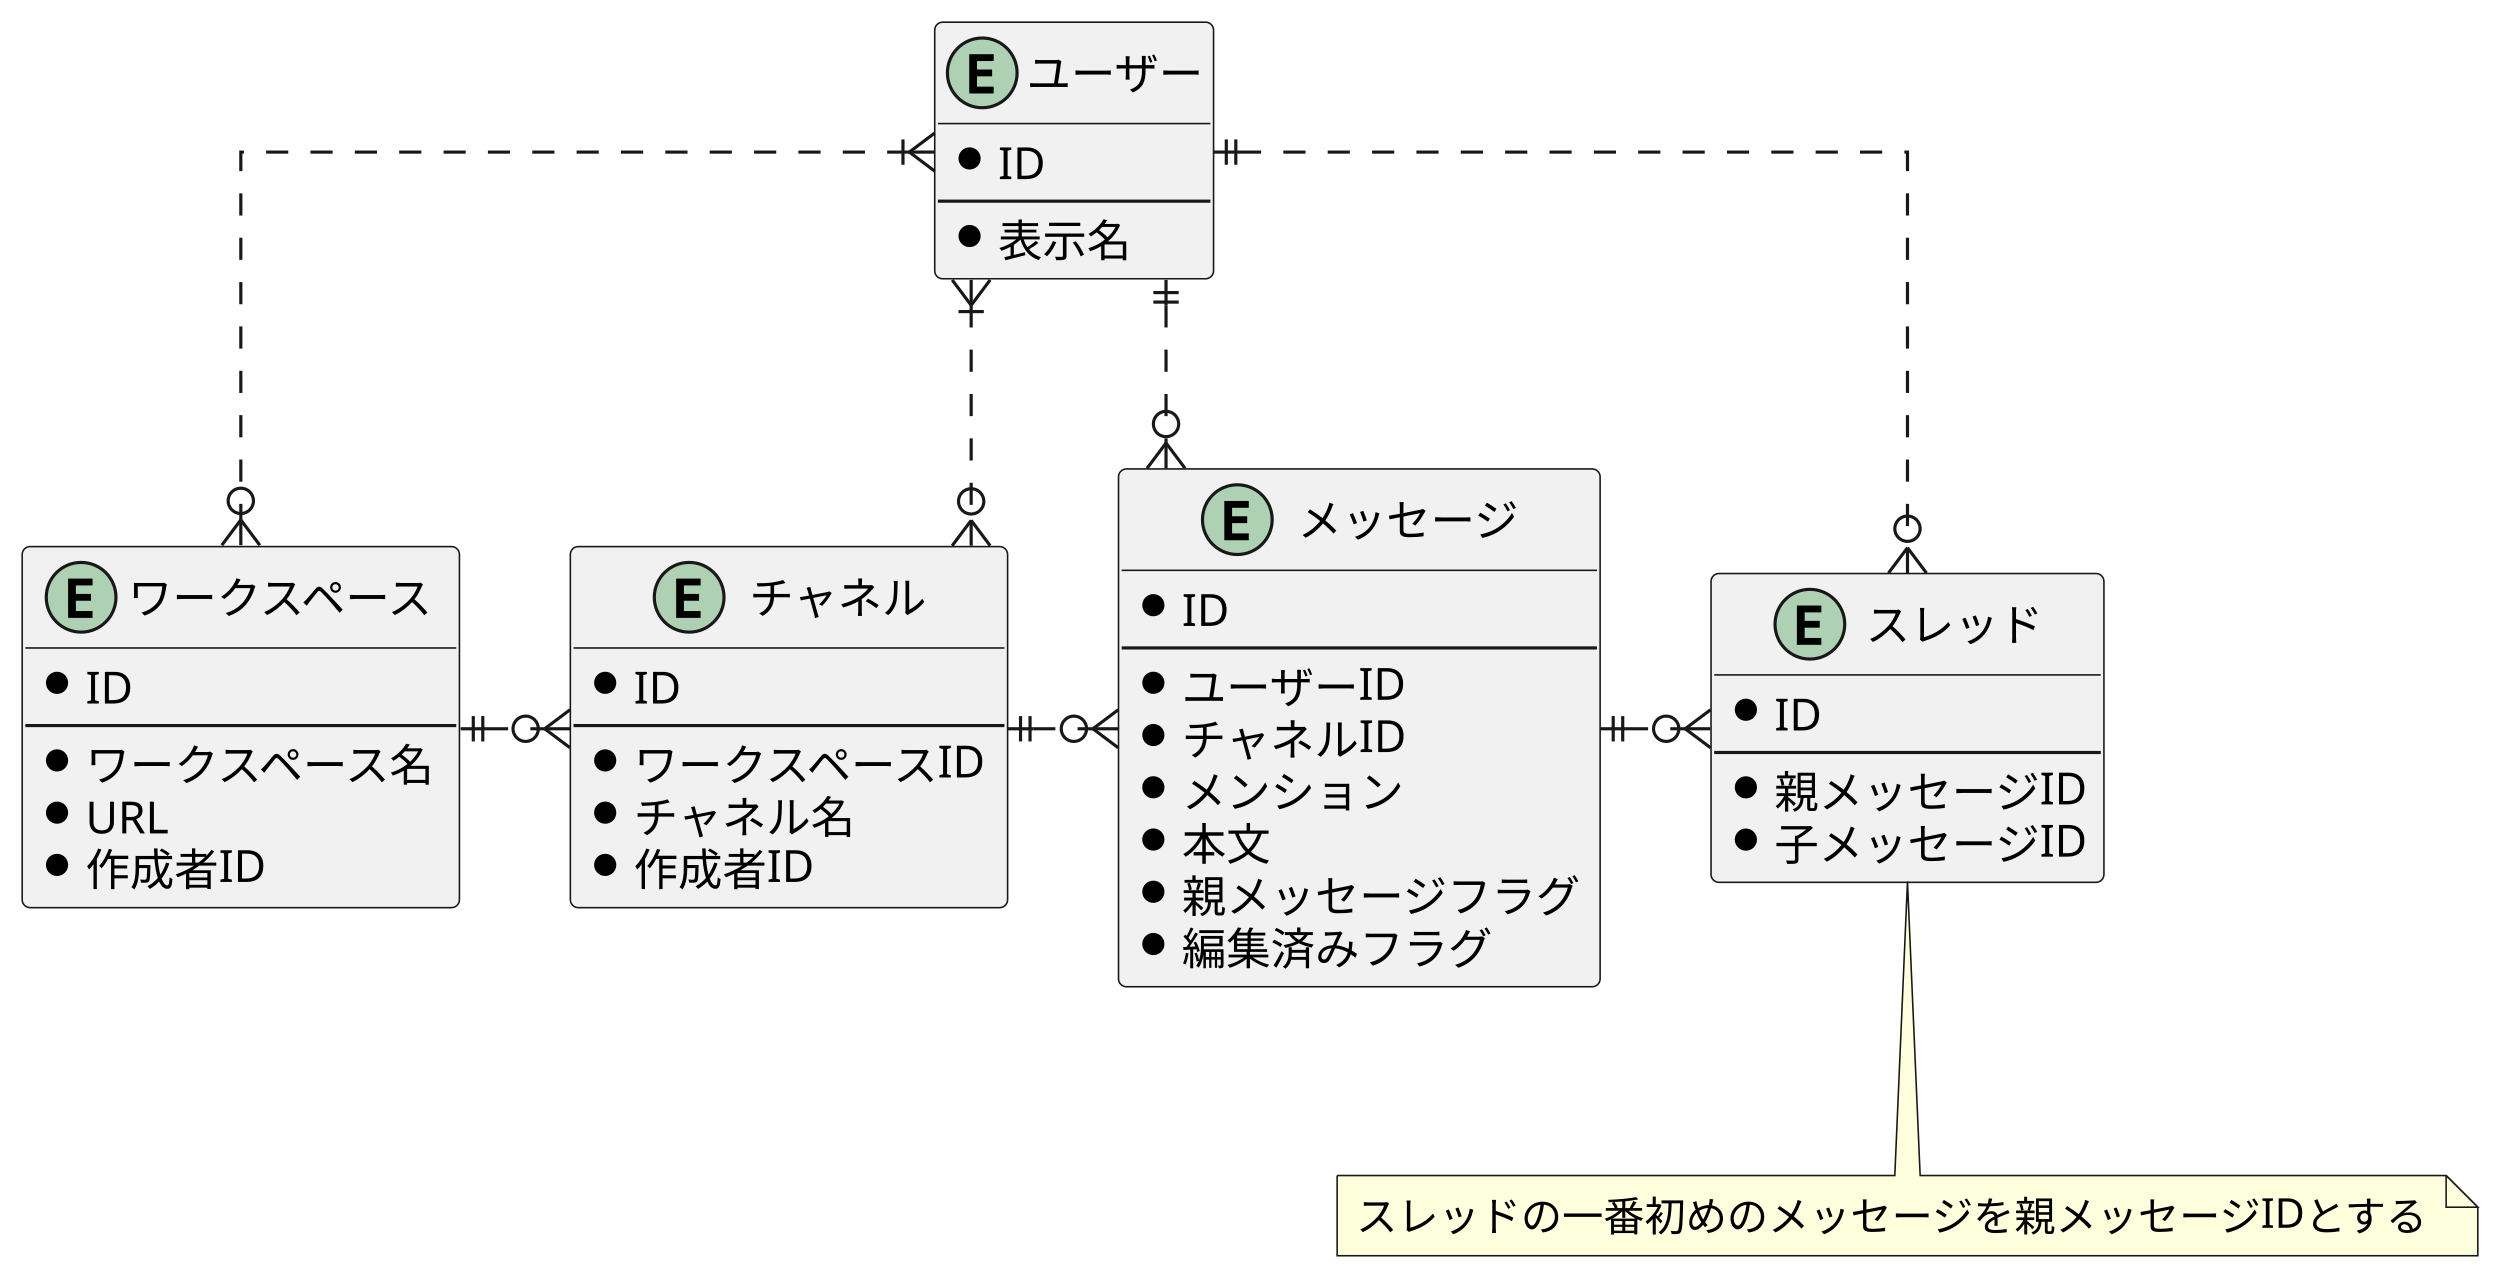
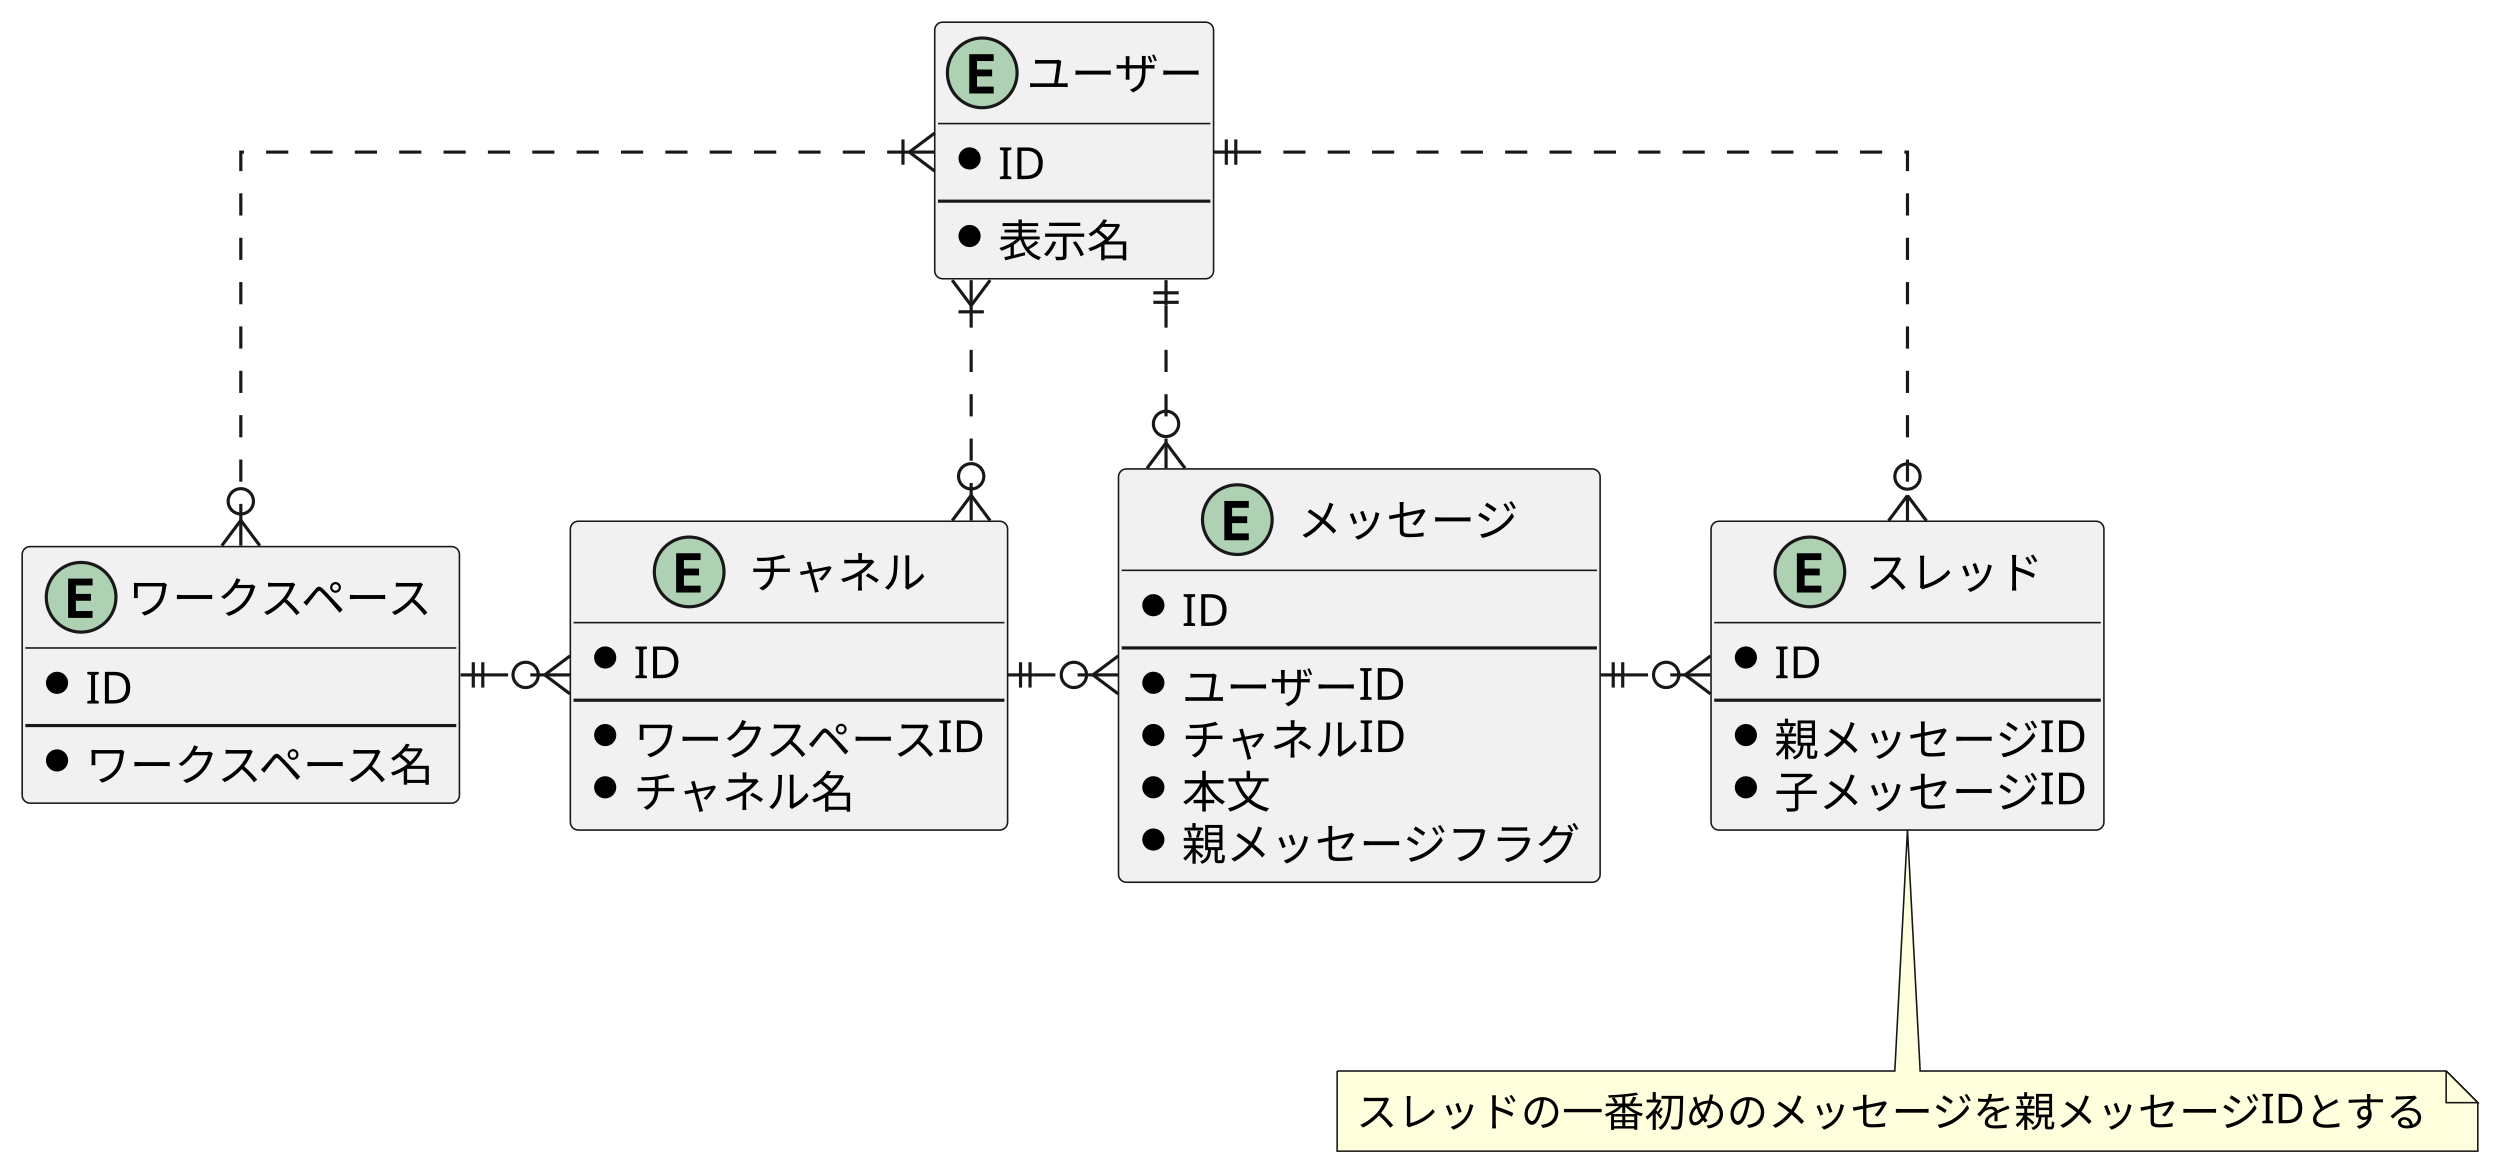
- <svg xmlns="http://www.w3.org/2000/svg" contentStyleType="text/css" height="403px" preserveAspectRatio="none" style="width:789px;height:403px;background:#FFFFFF;" version="1.1" viewBox="0 0 789 403" width="789px" zoomAndPan="magnify">
+ <svg xmlns="http://www.w3.org/2000/svg" contentStyleType="text/css" height="370px" preserveAspectRatio="none" style="width:789px;height:370px;background:#FFFFFF;" version="1.1" viewBox="0 0 789 370" width="789px" zoomAndPan="magnify">
  <defs />
  <g>
    <g id="elem_ワークスペース">
-       <rect codeLine="8" fill="#F1F1F1" height="113.953" id="ワークスペース" rx="2.5" ry="2.5" style="stroke:#181818;stroke-width:0.5;" width="138" x="7" y="172.5" />
+       <rect codeLine="8" fill="#F1F1F1" height="80.977" id="ワークスペース" rx="2.5" ry="2.5" style="stroke:#181818;stroke-width:0.5;" width="138" x="7" y="172.5" />
      <ellipse cx="25.6" cy="188.5" fill="#ADD1B2" rx="11" ry="11" style="stroke:#181818;stroke-width:1.0;" />
      <path d="M29.214,195 L21.494,195 L21.494,182.607 L29.214,182.607 L29.214,184.765 L23.943,184.765 L23.943,187.438 L28.716,187.438 L28.716,189.596 L23.943,189.596 L23.943,192.842 L29.214,192.842 Z " fill="#000000" />
      <text fill="#000000" font-family="sans-serif" font-size="14" lengthAdjust="spacing" textLength="98" x="40.4" y="193.791">ワークスペース</text>
      <line style="stroke:#181818;stroke-width:0.5;" x1="8" x2="144" y1="204.5" y2="204.5" />
      <ellipse cx="18" cy="215.5" fill="#000000" rx="3" ry="3" style="stroke:#000000;stroke-width:1.0;" />
      <text fill="#000000" font-family="sans-serif" font-size="14" lengthAdjust="spacing" textLength="14" x="27" y="222.035">ID</text>
      <line style="stroke:#181818;stroke-width:1.0;" x1="8" x2="144" y1="228.988" y2="228.988" />
      <ellipse cx="18" cy="239.988" fill="#000000" rx="3" ry="3" style="stroke:#000000;stroke-width:1.0;" />
      <text fill="#000000" font-family="sans-serif" font-size="14" lengthAdjust="spacing" textLength="112" x="27" y="246.523">ワークスペース名</text>
-       <ellipse cx="18" cy="256.477" fill="#000000" rx="3" ry="3" style="stroke:#000000;stroke-width:1.0;" />
-       <text fill="#000000" font-family="sans-serif" font-size="14" lengthAdjust="spacing" textLength="26" x="27" y="263.012">URL</text>
-       <ellipse cx="18" cy="272.965" fill="#000000" rx="3" ry="3" style="stroke:#000000;stroke-width:1.0;" />
-       <text fill="#000000" font-family="sans-serif" font-size="14" lengthAdjust="spacing" textLength="56" x="27" y="279.5">作成者ID</text>
    </g>
    <g id="elem_チャネル">
-       <rect codeLine="16" fill="#F1F1F1" height="113.953" id="チャネル" rx="2.5" ry="2.5" style="stroke:#181818;stroke-width:0.5;" width="138" x="180" y="172.5" />
-       <ellipse cx="217.5" cy="188.5" fill="#ADD1B2" rx="11" ry="11" style="stroke:#181818;stroke-width:1.0;" />
-       <path d="M221.114,195 L213.394,195 L213.394,182.607 L221.114,182.607 L221.114,184.765 L215.843,184.765 L215.843,187.438 L220.616,187.438 L220.616,189.596 L215.843,189.596 L215.843,192.842 L221.114,192.842 Z " fill="#000000" />
-       <text fill="#000000" font-family="sans-serif" font-size="14" lengthAdjust="spacing" textLength="56" x="236.5" y="193.791">チャネル</text>
-       <line style="stroke:#181818;stroke-width:0.5;" x1="181" x2="317" y1="204.5" y2="204.5" />
-       <ellipse cx="191" cy="215.5" fill="#000000" rx="3" ry="3" style="stroke:#000000;stroke-width:1.0;" />
-       <text fill="#000000" font-family="sans-serif" font-size="14" lengthAdjust="spacing" textLength="14" x="200" y="222.035">ID</text>
-       <line style="stroke:#181818;stroke-width:1.0;" x1="181" x2="317" y1="228.988" y2="228.988" />
-       <ellipse cx="191" cy="239.988" fill="#000000" rx="3" ry="3" style="stroke:#000000;stroke-width:1.0;" />
-       <text fill="#000000" font-family="sans-serif" font-size="14" lengthAdjust="spacing" textLength="112" x="200" y="246.523">ワークスペースID</text>
-       <ellipse cx="191" cy="256.477" fill="#000000" rx="3" ry="3" style="stroke:#000000;stroke-width:1.0;" />
-       <text fill="#000000" font-family="sans-serif" font-size="14" lengthAdjust="spacing" textLength="70" x="200" y="263.012">チャネル名</text>
-       <ellipse cx="191" cy="272.965" fill="#000000" rx="3" ry="3" style="stroke:#000000;stroke-width:1.0;" />
-       <text fill="#000000" font-family="sans-serif" font-size="14" lengthAdjust="spacing" textLength="56" x="200" y="279.5">作成者ID</text>
+       <rect codeLine="14" fill="#F1F1F1" height="97.465" id="チャネル" rx="2.5" ry="2.5" style="stroke:#181818;stroke-width:0.5;" width="138" x="180" y="164.5" />
+       <ellipse cx="217.5" cy="180.5" fill="#ADD1B2" rx="11" ry="11" style="stroke:#181818;stroke-width:1.0;" />
+       <path d="M221.114,187 L213.394,187 L213.394,174.607 L221.114,174.607 L221.114,176.765 L215.843,176.765 L215.843,179.438 L220.616,179.438 L220.616,181.596 L215.843,181.596 L215.843,184.842 L221.114,184.842 Z " fill="#000000" />
+       <text fill="#000000" font-family="sans-serif" font-size="14" lengthAdjust="spacing" textLength="56" x="236.5" y="185.791">チャネル</text>
+       <line style="stroke:#181818;stroke-width:0.5;" x1="181" x2="317" y1="196.5" y2="196.5" />
+       <ellipse cx="191" cy="207.5" fill="#000000" rx="3" ry="3" style="stroke:#000000;stroke-width:1.0;" />
+       <text fill="#000000" font-family="sans-serif" font-size="14" lengthAdjust="spacing" textLength="14" x="200" y="214.035">ID</text>
+       <line style="stroke:#181818;stroke-width:1.0;" x1="181" x2="317" y1="220.988" y2="220.988" />
+       <ellipse cx="191" cy="231.988" fill="#000000" rx="3" ry="3" style="stroke:#000000;stroke-width:1.0;" />
+       <text fill="#000000" font-family="sans-serif" font-size="14" lengthAdjust="spacing" textLength="112" x="200" y="238.523">ワークスペースID</text>
+       <ellipse cx="191" cy="248.477" fill="#000000" rx="3" ry="3" style="stroke:#000000;stroke-width:1.0;" />
+       <text fill="#000000" font-family="sans-serif" font-size="14" lengthAdjust="spacing" textLength="70" x="200" y="255.012">チャネル名</text>
    </g>
    <g id="elem_メッセージ">
-       <rect codeLine="24" fill="#F1F1F1" height="163.418" id="メッセージ" rx="2.5" ry="2.5" style="stroke:#181818;stroke-width:0.5;" width="152" x="353" y="148" />
+       <rect codeLine="21" fill="#F1F1F1" height="130.441" id="メッセージ" rx="2.5" ry="2.5" style="stroke:#181818;stroke-width:0.5;" width="152" x="353" y="148" />
      <ellipse cx="390.5" cy="164" fill="#ADD1B2" rx="11" ry="11" style="stroke:#181818;stroke-width:1.0;" />
      <path d="M394.114,170.5 L386.394,170.5 L386.394,158.107 L394.114,158.107 L394.114,160.265 L388.843,160.265 L388.843,162.938 L393.616,162.938 L393.616,165.096 L388.843,165.096 L388.843,168.342 L394.114,168.342 Z " fill="#000000" />
      <text fill="#000000" font-family="sans-serif" font-size="14" lengthAdjust="spacing" textLength="70" x="409.5" y="169.291">メッセージ</text>
      <line style="stroke:#181818;stroke-width:0.5;" x1="354" x2="504" y1="180" y2="180" />
      <ellipse cx="364" cy="191" fill="#000000" rx="3" ry="3" style="stroke:#000000;stroke-width:1.0;" />
      <text fill="#000000" font-family="sans-serif" font-size="14" lengthAdjust="spacing" textLength="14" x="373" y="197.535">ID</text>
      <line style="stroke:#181818;stroke-width:1.0;" x1="354" x2="504" y1="204.488" y2="204.488" />
      <ellipse cx="364" cy="215.488" fill="#000000" rx="3" ry="3" style="stroke:#000000;stroke-width:1.0;" />
      <text fill="#000000" font-family="sans-serif" font-size="14" lengthAdjust="spacing" textLength="70" x="373" y="222.023">ユーザーID</text>
      <ellipse cx="364" cy="231.977" fill="#000000" rx="3" ry="3" style="stroke:#000000;stroke-width:1.0;" />
      <text fill="#000000" font-family="sans-serif" font-size="14" lengthAdjust="spacing" textLength="70" x="373" y="238.512">チャネルID</text>
      <ellipse cx="364" cy="248.465" fill="#000000" rx="3" ry="3" style="stroke:#000000;stroke-width:1.0;" />
-       <text fill="#000000" font-family="sans-serif" font-size="14" lengthAdjust="spacing" textLength="70" x="373" y="255">メンション</text>
+       <text fill="#000000" font-family="sans-serif" font-size="14" lengthAdjust="spacing" textLength="28" x="373" y="255">本文</text>
      <ellipse cx="364" cy="264.953" fill="#000000" rx="3" ry="3" style="stroke:#000000;stroke-width:1.0;" />
-       <text fill="#000000" font-family="sans-serif" font-size="14" lengthAdjust="spacing" textLength="28" x="373" y="271.488">本文</text>
-       <ellipse cx="364" cy="281.441" fill="#000000" rx="3" ry="3" style="stroke:#000000;stroke-width:1.0;" />
-       <text fill="#000000" font-family="sans-serif" font-size="14" lengthAdjust="spacing" textLength="126" x="373" y="287.977">親メッセージフラグ</text>
-       <ellipse cx="364" cy="297.93" fill="#000000" rx="3" ry="3" style="stroke:#000000;stroke-width:1.0;" />
-       <text fill="#000000" font-family="sans-serif" font-size="14" lengthAdjust="spacing" textLength="98" x="373" y="304.465">編集済みフラグ</text>
+       <text fill="#000000" font-family="sans-serif" font-size="14" lengthAdjust="spacing" textLength="126" x="373" y="271.488">親メッセージフラグ</text>
    </g>
    <g id="elem_スレッド">
-       <rect codeLine="35" fill="#F1F1F1" height="97.465" id="スレッド" rx="2.5" ry="2.5" style="stroke:#181818;stroke-width:0.5;" width="124" x="540" y="181" />
-       <ellipse cx="571.2" cy="197" fill="#ADD1B2" rx="11" ry="11" style="stroke:#181818;stroke-width:1.0;" />
-       <path d="M574.814,203.5 L567.095,203.5 L567.095,191.107 L574.814,191.107 L574.814,193.265 L569.543,193.265 L569.543,195.938 L574.316,195.938 L574.316,198.096 L569.543,198.096 L569.543,201.342 L574.814,201.342 Z " fill="#000000" />
-       <text fill="#000000" font-family="sans-serif" font-size="14" lengthAdjust="spacing" textLength="56" x="588.8" y="202.291">スレッド</text>
-       <line style="stroke:#181818;stroke-width:0.5;" x1="541" x2="663" y1="213" y2="213" />
-       <ellipse cx="551" cy="224" fill="#000000" rx="3" ry="3" style="stroke:#000000;stroke-width:1.0;" />
-       <text fill="#000000" font-family="sans-serif" font-size="14" lengthAdjust="spacing" textLength="14" x="560" y="230.535">ID</text>
-       <line style="stroke:#181818;stroke-width:1.0;" x1="541" x2="663" y1="237.488" y2="237.488" />
-       <ellipse cx="551" cy="248.488" fill="#000000" rx="3" ry="3" style="stroke:#000000;stroke-width:1.0;" />
-       <text fill="#000000" font-family="sans-serif" font-size="14" lengthAdjust="spacing" textLength="98" x="560" y="255.023">親メッセージID</text>
-       <ellipse cx="551" cy="264.977" fill="#000000" rx="3" ry="3" style="stroke:#000000;stroke-width:1.0;" />
-       <text fill="#000000" font-family="sans-serif" font-size="14" lengthAdjust="spacing" textLength="98" x="560" y="271.512">子メッセージID</text>
+       <rect codeLine="30" fill="#F1F1F1" height="97.465" id="スレッド" rx="2.5" ry="2.5" style="stroke:#181818;stroke-width:0.5;" width="124" x="540" y="164.5" />
+       <ellipse cx="571.2" cy="180.5" fill="#ADD1B2" rx="11" ry="11" style="stroke:#181818;stroke-width:1.0;" />
+       <path d="M574.814,187 L567.095,187 L567.095,174.607 L574.814,174.607 L574.814,176.765 L569.543,176.765 L569.543,179.438 L574.316,179.438 L574.316,181.596 L569.543,181.596 L569.543,184.842 L574.814,184.842 Z " fill="#000000" />
+       <text fill="#000000" font-family="sans-serif" font-size="14" lengthAdjust="spacing" textLength="56" x="588.8" y="185.791">スレッド</text>
+       <line style="stroke:#181818;stroke-width:0.5;" x1="541" x2="663" y1="196.5" y2="196.5" />
+       <ellipse cx="551" cy="207.5" fill="#000000" rx="3" ry="3" style="stroke:#000000;stroke-width:1.0;" />
+       <text fill="#000000" font-family="sans-serif" font-size="14" lengthAdjust="spacing" textLength="14" x="560" y="214.035">ID</text>
+       <line style="stroke:#181818;stroke-width:1.0;" x1="541" x2="663" y1="220.988" y2="220.988" />
+       <ellipse cx="551" cy="231.988" fill="#000000" rx="3" ry="3" style="stroke:#000000;stroke-width:1.0;" />
+       <text fill="#000000" font-family="sans-serif" font-size="14" lengthAdjust="spacing" textLength="98" x="560" y="238.523">親メッセージID</text>
+       <ellipse cx="551" cy="248.477" fill="#000000" rx="3" ry="3" style="stroke:#000000;stroke-width:1.0;" />
+       <text fill="#000000" font-family="sans-serif" font-size="14" lengthAdjust="spacing" textLength="98" x="560" y="255.012">子メッセージID</text>
    </g>
    <g id="elem_ユーザー">
-       <rect codeLine="43" fill="#F1F1F1" height="80.977" id="ユーザー" rx="2.5" ry="2.5" style="stroke:#181818;stroke-width:0.5;" width="88" x="295" y="7" />
+       <rect codeLine="38" fill="#F1F1F1" height="80.977" id="ユーザー" rx="2.5" ry="2.5" style="stroke:#181818;stroke-width:0.5;" width="88" x="295" y="7" />
      <ellipse cx="310" cy="23" fill="#ADD1B2" rx="11" ry="11" style="stroke:#181818;stroke-width:1.0;" />
      <path d="M313.614,29.5 L305.894,29.5 L305.894,17.107 L313.614,17.107 L313.614,19.265 L308.343,19.265 L308.343,21.938 L313.116,21.938 L313.116,24.096 L308.343,24.096 L308.343,27.342 L313.614,27.342 Z " fill="#000000" />
      <text fill="#000000" font-family="sans-serif" font-size="14" lengthAdjust="spacing" textLength="56" x="324" y="28.291">ユーザー</text>
      <line style="stroke:#181818;stroke-width:0.5;" x1="296" x2="382" y1="39" y2="39" />
      <ellipse cx="306" cy="50" fill="#000000" rx="3" ry="3" style="stroke:#000000;stroke-width:1.0;" />
      <text fill="#000000" font-family="sans-serif" font-size="14" lengthAdjust="spacing" textLength="14" x="315" y="56.535">ID</text>
      <line style="stroke:#181818;stroke-width:1.0;" x1="296" x2="382" y1="63.488" y2="63.488" />
      <ellipse cx="306" cy="74.488" fill="#000000" rx="3" ry="3" style="stroke:#000000;stroke-width:1.0;" />
      <text fill="#000000" font-family="sans-serif" font-size="14" lengthAdjust="spacing" textLength="42" x="315" y="81.023">表示名</text>
    </g>
    <g id="elem_GMN14">
-       <path d="M422,371 L422,396.31 A0,0 0 0 0 422,396.31 L782,396.31 A0,0 0 0 0 782,396.31 L782,381 L772,371 L606,371 L602,278.23 L598,371 L422,371 A0,0 0 0 0 422,371 " fill="#FEFFDD" style="stroke:#181818;stroke-width:0.5;" />
-       <path d="M772,371 L772,381 L782,381 L772,371 " fill="#FEFFDD" style="stroke:#181818;stroke-width:0.5;" />
-       <text fill="#000000" font-family="sans-serif" font-size="13" lengthAdjust="spacing" textLength="339" x="428" y="388.568">スレッドの一番初めのメッセージを親メッセージIDとする</text>
+       <path d="M422,338 L422,363.31 A0,0 0 0 0 422,363.31 L782,363.31 A0,0 0 0 0 782,363.31 L782,348 L772,338 L606,338 L602,261.86 L598,338 L422,338 A0,0 0 0 0 422,338 " fill="#FEFFDD" style="stroke:#181818;stroke-width:0.5;" />
+       <path d="M772,338 L772,348 L782,348 L772,338 " fill="#FEFFDD" style="stroke:#181818;stroke-width:0.5;" />
+       <text fill="#000000" font-family="sans-serif" font-size="13" lengthAdjust="spacing" textLength="339" x="428" y="355.568">スレッドの一番初めのメッセージを親メッセージIDとする</text>
    </g>
    <g id="link_ワークスペース_チャネル">
-       <path codeLine="49" d="M153.37,230 C153.37,230 171.9,230 171.9,230 " fill="none" id="ワークスペース-チャネル" style="stroke:#181818;stroke-width:1.0;stroke-dasharray:7.0,7.0;" />
-       <line style="stroke:#181818;stroke-width:1.0;" x1="171.9" x2="179.9" y1="230" y2="224" />
-       <line style="stroke:#181818;stroke-width:1.0;" x1="171.9" x2="179.9" y1="230" y2="236" />
-       <line style="stroke:#181818;stroke-width:1.0;" x1="171.9" x2="179.9" y1="230" y2="230" />
-       <ellipse cx="165.9" cy="230" fill="none" rx="4" ry="4" style="stroke:#181818;stroke-width:1.0;" />
-       <line style="stroke:#181818;stroke-width:1.0;" x1="149.37" x2="149.37" y1="234" y2="226" />
-       <line style="stroke:#181818;stroke-width:1.0;" x1="152.37" x2="152.37" y1="234" y2="226" />
-       <line style="stroke:#181818;stroke-width:1.0;" x1="153.37" x2="145.37" y1="230" y2="230" />
+       <path codeLine="44" d="M153.37,213 C153.37,213 171.9,213 171.9,213 " fill="none" id="ワークスペース-チャネル" style="stroke:#181818;stroke-width:1.0;stroke-dasharray:7.0,7.0;" />
+       <line style="stroke:#181818;stroke-width:1.0;" x1="171.9" x2="179.9" y1="213" y2="207" />
+       <line style="stroke:#181818;stroke-width:1.0;" x1="171.9" x2="179.9" y1="213" y2="219" />
+       <line style="stroke:#181818;stroke-width:1.0;" x1="171.9" x2="179.9" y1="213" y2="213" />
+       <ellipse cx="165.9" cy="213" fill="none" rx="4" ry="4" style="stroke:#181818;stroke-width:1.0;" />
+       <line style="stroke:#181818;stroke-width:1.0;" x1="149.37" x2="149.37" y1="217" y2="209" />
+       <line style="stroke:#181818;stroke-width:1.0;" x1="152.37" x2="152.37" y1="217" y2="209" />
+       <line style="stroke:#181818;stroke-width:1.0;" x1="153.37" x2="145.37" y1="213" y2="213" />
    </g>
    <g id="link_チャネル_メッセージ">
-       <path codeLine="50" d="M326.08,230 C326.08,230 344.92,230 344.92,230 " fill="none" id="チャネル-メッセージ" style="stroke:#181818;stroke-width:1.0;stroke-dasharray:7.0,7.0;" />
-       <line style="stroke:#181818;stroke-width:1.0;" x1="344.92" x2="352.92" y1="230" y2="224" />
-       <line style="stroke:#181818;stroke-width:1.0;" x1="344.92" x2="352.92" y1="230" y2="236" />
-       <line style="stroke:#181818;stroke-width:1.0;" x1="344.92" x2="352.92" y1="230" y2="230" />
-       <ellipse cx="338.92" cy="230" fill="none" rx="4" ry="4" style="stroke:#181818;stroke-width:1.0;" />
-       <line style="stroke:#181818;stroke-width:1.0;" x1="322.08" x2="322.08" y1="234" y2="226" />
-       <line style="stroke:#181818;stroke-width:1.0;" x1="325.08" x2="325.08" y1="234" y2="226" />
-       <line style="stroke:#181818;stroke-width:1.0;" x1="326.08" x2="318.08" y1="230" y2="230" />
+       <path codeLine="45" d="M326.08,213 C326.08,213 344.92,213 344.92,213 " fill="none" id="チャネル-メッセージ" style="stroke:#181818;stroke-width:1.0;stroke-dasharray:7.0,7.0;" />
+       <line style="stroke:#181818;stroke-width:1.0;" x1="344.92" x2="352.92" y1="213" y2="207" />
+       <line style="stroke:#181818;stroke-width:1.0;" x1="344.92" x2="352.92" y1="213" y2="219" />
+       <line style="stroke:#181818;stroke-width:1.0;" x1="344.92" x2="352.92" y1="213" y2="213" />
+       <ellipse cx="338.92" cy="213" fill="none" rx="4" ry="4" style="stroke:#181818;stroke-width:1.0;" />
+       <line style="stroke:#181818;stroke-width:1.0;" x1="322.08" x2="322.08" y1="217" y2="209" />
+       <line style="stroke:#181818;stroke-width:1.0;" x1="325.08" x2="325.08" y1="217" y2="209" />
+       <line style="stroke:#181818;stroke-width:1.0;" x1="326.08" x2="318.08" y1="213" y2="213" />
    </g>
    <g id="link_メッセージ_スレッド">
-       <path codeLine="51" d="M513.13,230 C513.13,230 531.85,230 531.85,230 " fill="none" id="メッセージ-スレッド" style="stroke:#181818;stroke-width:1.0;stroke-dasharray:7.0,7.0;" />
-       <line style="stroke:#181818;stroke-width:1.0;" x1="531.85" x2="539.85" y1="230" y2="224" />
-       <line style="stroke:#181818;stroke-width:1.0;" x1="531.85" x2="539.85" y1="230" y2="236" />
-       <line style="stroke:#181818;stroke-width:1.0;" x1="531.85" x2="539.85" y1="230" y2="230" />
-       <ellipse cx="525.85" cy="230" fill="none" rx="4" ry="4" style="stroke:#181818;stroke-width:1.0;" />
-       <line style="stroke:#181818;stroke-width:1.0;" x1="509.13" x2="509.13" y1="234" y2="226" />
-       <line style="stroke:#181818;stroke-width:1.0;" x1="512.13" x2="512.13" y1="234" y2="226" />
-       <line style="stroke:#181818;stroke-width:1.0;" x1="513.13" x2="505.13" y1="230" y2="230" />
+       <path codeLine="46" d="M513.13,213 C513.13,213 531.85,213 531.85,213 " fill="none" id="メッセージ-スレッド" style="stroke:#181818;stroke-width:1.0;stroke-dasharray:7.0,7.0;" />
+       <line style="stroke:#181818;stroke-width:1.0;" x1="531.85" x2="539.85" y1="213" y2="207" />
+       <line style="stroke:#181818;stroke-width:1.0;" x1="531.85" x2="539.85" y1="213" y2="219" />
+       <line style="stroke:#181818;stroke-width:1.0;" x1="531.85" x2="539.85" y1="213" y2="213" />
+       <ellipse cx="525.85" cy="213" fill="none" rx="4" ry="4" style="stroke:#181818;stroke-width:1.0;" />
+       <line style="stroke:#181818;stroke-width:1.0;" x1="509.13" x2="509.13" y1="217" y2="209" />
+       <line style="stroke:#181818;stroke-width:1.0;" x1="512.13" x2="512.13" y1="217" y2="209" />
+       <line style="stroke:#181818;stroke-width:1.0;" x1="513.13" x2="505.13" y1="213" y2="213" />
    </g>
    <g id="link_ユーザー_ワークスペース">
-       <path codeLine="52" d="M286.98,48 C286.98,48 76,48 76,48 C76,48 76,164.07 76,164.07 " fill="none" id="ユーザー-ワークスペース" style="stroke:#181818;stroke-width:1.0;stroke-dasharray:7.0,7.0;" />
-       <line style="stroke:#181818;stroke-width:1.0;" x1="76" x2="82" y1="164.07" y2="172.07" />
-       <line style="stroke:#181818;stroke-width:1.0;" x1="76" x2="70" y1="164.07" y2="172.07" />
-       <line style="stroke:#181818;stroke-width:1.0;" x1="76" x2="76" y1="164.07" y2="172.07" />
-       <ellipse cx="76" cy="158.07" fill="none" rx="4" ry="4" style="stroke:#181818;stroke-width:1.0;" />
+       <path codeLine="47" d="M286.98,48 C286.98,48 76,48 76,48 C76,48 76,164.21 76,164.21 " fill="none" id="ユーザー-ワークスペース" style="stroke:#181818;stroke-width:1.0;stroke-dasharray:7.0,7.0;" />
+       <line style="stroke:#181818;stroke-width:1.0;" x1="76" x2="82" y1="164.21" y2="172.21" />
+       <line style="stroke:#181818;stroke-width:1.0;" x1="76" x2="70" y1="164.21" y2="172.21" />
+       <line style="stroke:#181818;stroke-width:1.0;" x1="76" x2="76" y1="164.21" y2="172.21" />
+       <ellipse cx="76" cy="158.21" fill="none" rx="4" ry="4" style="stroke:#181818;stroke-width:1.0;" />
      <line style="stroke:#181818;stroke-width:1.0;" x1="286.98" x2="294.98" y1="48" y2="42" />
      <line style="stroke:#181818;stroke-width:1.0;" x1="286.98" x2="294.98" y1="48" y2="54" />
      <line style="stroke:#181818;stroke-width:1.0;" x1="286.98" x2="294.98" y1="48" y2="48" />
      <line style="stroke:#181818;stroke-width:1.0;" x1="284.98" x2="284.98" y1="44" y2="52" />
    </g>
    <g id="link_ユーザー_チャネル">
-       <path codeLine="53" d="M306.5,96.34 C306.5,96.34 306.5,164.23 306.5,164.23 " fill="none" id="ユーザー-チャネル" style="stroke:#181818;stroke-width:1.0;stroke-dasharray:7.0,7.0;" />
-       <line style="stroke:#181818;stroke-width:1.0;" x1="306.5" x2="312.5" y1="164.23" y2="172.23" />
-       <line style="stroke:#181818;stroke-width:1.0;" x1="306.5" x2="300.5" y1="164.23" y2="172.23" />
-       <line style="stroke:#181818;stroke-width:1.0;" x1="306.5" x2="306.5" y1="164.23" y2="172.23" />
-       <ellipse cx="306.5" cy="158.23" fill="none" rx="4" ry="4" style="stroke:#181818;stroke-width:1.0;" />
-       <line style="stroke:#181818;stroke-width:1.0;" x1="306.5" x2="300.5" y1="96.34" y2="88.34" />
-       <line style="stroke:#181818;stroke-width:1.0;" x1="306.5" x2="312.5" y1="96.34" y2="88.34" />
-       <line style="stroke:#181818;stroke-width:1.0;" x1="306.5" x2="306.5" y1="96.34" y2="88.34" />
-       <line style="stroke:#181818;stroke-width:1.0;" x1="302.5" x2="310.5" y1="98.34" y2="98.34" />
+       <path codeLine="48" d="M306.5,96.41 C306.5,96.41 306.5,156.32 306.5,156.32 " fill="none" id="ユーザー-チャネル" style="stroke:#181818;stroke-width:1.0;stroke-dasharray:7.0,7.0;" />
+       <line style="stroke:#181818;stroke-width:1.0;" x1="306.5" x2="312.5" y1="156.32" y2="164.32" />
+       <line style="stroke:#181818;stroke-width:1.0;" x1="306.5" x2="300.5" y1="156.32" y2="164.32" />
+       <line style="stroke:#181818;stroke-width:1.0;" x1="306.5" x2="306.5" y1="156.32" y2="164.32" />
+       <ellipse cx="306.5" cy="150.32" fill="none" rx="4" ry="4" style="stroke:#181818;stroke-width:1.0;" />
+       <line style="stroke:#181818;stroke-width:1.0;" x1="306.5" x2="300.5" y1="96.41" y2="88.41" />
+       <line style="stroke:#181818;stroke-width:1.0;" x1="306.5" x2="312.5" y1="96.41" y2="88.41" />
+       <line style="stroke:#181818;stroke-width:1.0;" x1="306.5" x2="306.5" y1="96.41" y2="88.41" />
+       <line style="stroke:#181818;stroke-width:1.0;" x1="302.5" x2="310.5" y1="98.41" y2="98.41" />
    </g>
    <g id="link_ユーザー_スレッド">
-       <path codeLine="54" d="M391.02,48 C391.02,48 602,48 602,48 C602,48 602,172.86 602,172.86 " fill="none" id="ユーザー-スレッド" style="stroke:#181818;stroke-width:1.0;stroke-dasharray:7.0,7.0;" />
-       <line style="stroke:#181818;stroke-width:1.0;" x1="602" x2="608" y1="172.86" y2="180.86" />
-       <line style="stroke:#181818;stroke-width:1.0;" x1="602" x2="596" y1="172.86" y2="180.86" />
-       <line style="stroke:#181818;stroke-width:1.0;" x1="602" x2="602" y1="172.86" y2="180.86" />
-       <ellipse cx="602" cy="166.86" fill="none" rx="4" ry="4" style="stroke:#181818;stroke-width:1.0;" />
+       <path codeLine="49" d="M391.02,48 C391.02,48 602,48 602,48 C602,48 602,156.39 602,156.39 " fill="none" id="ユーザー-スレッド" style="stroke:#181818;stroke-width:1.0;stroke-dasharray:7.0,7.0;" />
+       <line style="stroke:#181818;stroke-width:1.0;" x1="602" x2="608" y1="156.39" y2="164.39" />
+       <line style="stroke:#181818;stroke-width:1.0;" x1="602" x2="596" y1="156.39" y2="164.39" />
+       <line style="stroke:#181818;stroke-width:1.0;" x1="602" x2="602" y1="156.39" y2="164.39" />
+       <ellipse cx="602" cy="150.39" fill="none" rx="4" ry="4" style="stroke:#181818;stroke-width:1.0;" />
      <line style="stroke:#181818;stroke-width:1.0;" x1="387.02" x2="387.02" y1="52" y2="44" />
      <line style="stroke:#181818;stroke-width:1.0;" x1="390.02" x2="390.02" y1="52" y2="44" />
      <line style="stroke:#181818;stroke-width:1.0;" x1="391.02" x2="383.02" y1="48" y2="48" />
    </g>
    <g id="link_ユーザー_メッセージ">
-       <path codeLine="55" d="M368,96.34 C368,96.34 368,139.81 368,139.81 " fill="none" id="ユーザー-メッセージ" style="stroke:#181818;stroke-width:1.0;stroke-dasharray:7.0,7.0;" />
-       <line style="stroke:#181818;stroke-width:1.0;" x1="368" x2="374" y1="139.81" y2="147.81" />
-       <line style="stroke:#181818;stroke-width:1.0;" x1="368" x2="362" y1="139.81" y2="147.81" />
-       <line style="stroke:#181818;stroke-width:1.0;" x1="368" x2="368" y1="139.81" y2="147.81" />
-       <ellipse cx="368" cy="133.81" fill="none" rx="4" ry="4" style="stroke:#181818;stroke-width:1.0;" />
-       <line style="stroke:#181818;stroke-width:1.0;" x1="364" x2="372" y1="92.34" y2="92.34" />
-       <line style="stroke:#181818;stroke-width:1.0;" x1="364" x2="372" y1="95.34" y2="95.34" />
-       <line style="stroke:#181818;stroke-width:1.0;" x1="368" x2="368" y1="96.34" y2="88.34" />
+       <path codeLine="50" d="M368,96.41 C368,96.41 368,139.77 368,139.77 " fill="none" id="ユーザー-メッセージ" style="stroke:#181818;stroke-width:1.0;stroke-dasharray:7.0,7.0;" />
+       <line style="stroke:#181818;stroke-width:1.0;" x1="368" x2="374" y1="139.77" y2="147.77" />
+       <line style="stroke:#181818;stroke-width:1.0;" x1="368" x2="362" y1="139.77" y2="147.77" />
+       <line style="stroke:#181818;stroke-width:1.0;" x1="368" x2="368" y1="139.77" y2="147.77" />
+       <ellipse cx="368" cy="133.77" fill="none" rx="4" ry="4" style="stroke:#181818;stroke-width:1.0;" />
+       <line style="stroke:#181818;stroke-width:1.0;" x1="364" x2="372" y1="92.41" y2="92.41" />
+       <line style="stroke:#181818;stroke-width:1.0;" x1="364" x2="372" y1="95.41" y2="95.41" />
+       <line style="stroke:#181818;stroke-width:1.0;" x1="368" x2="368" y1="96.41" y2="88.41" />
    </g>
  </g>
</svg>
